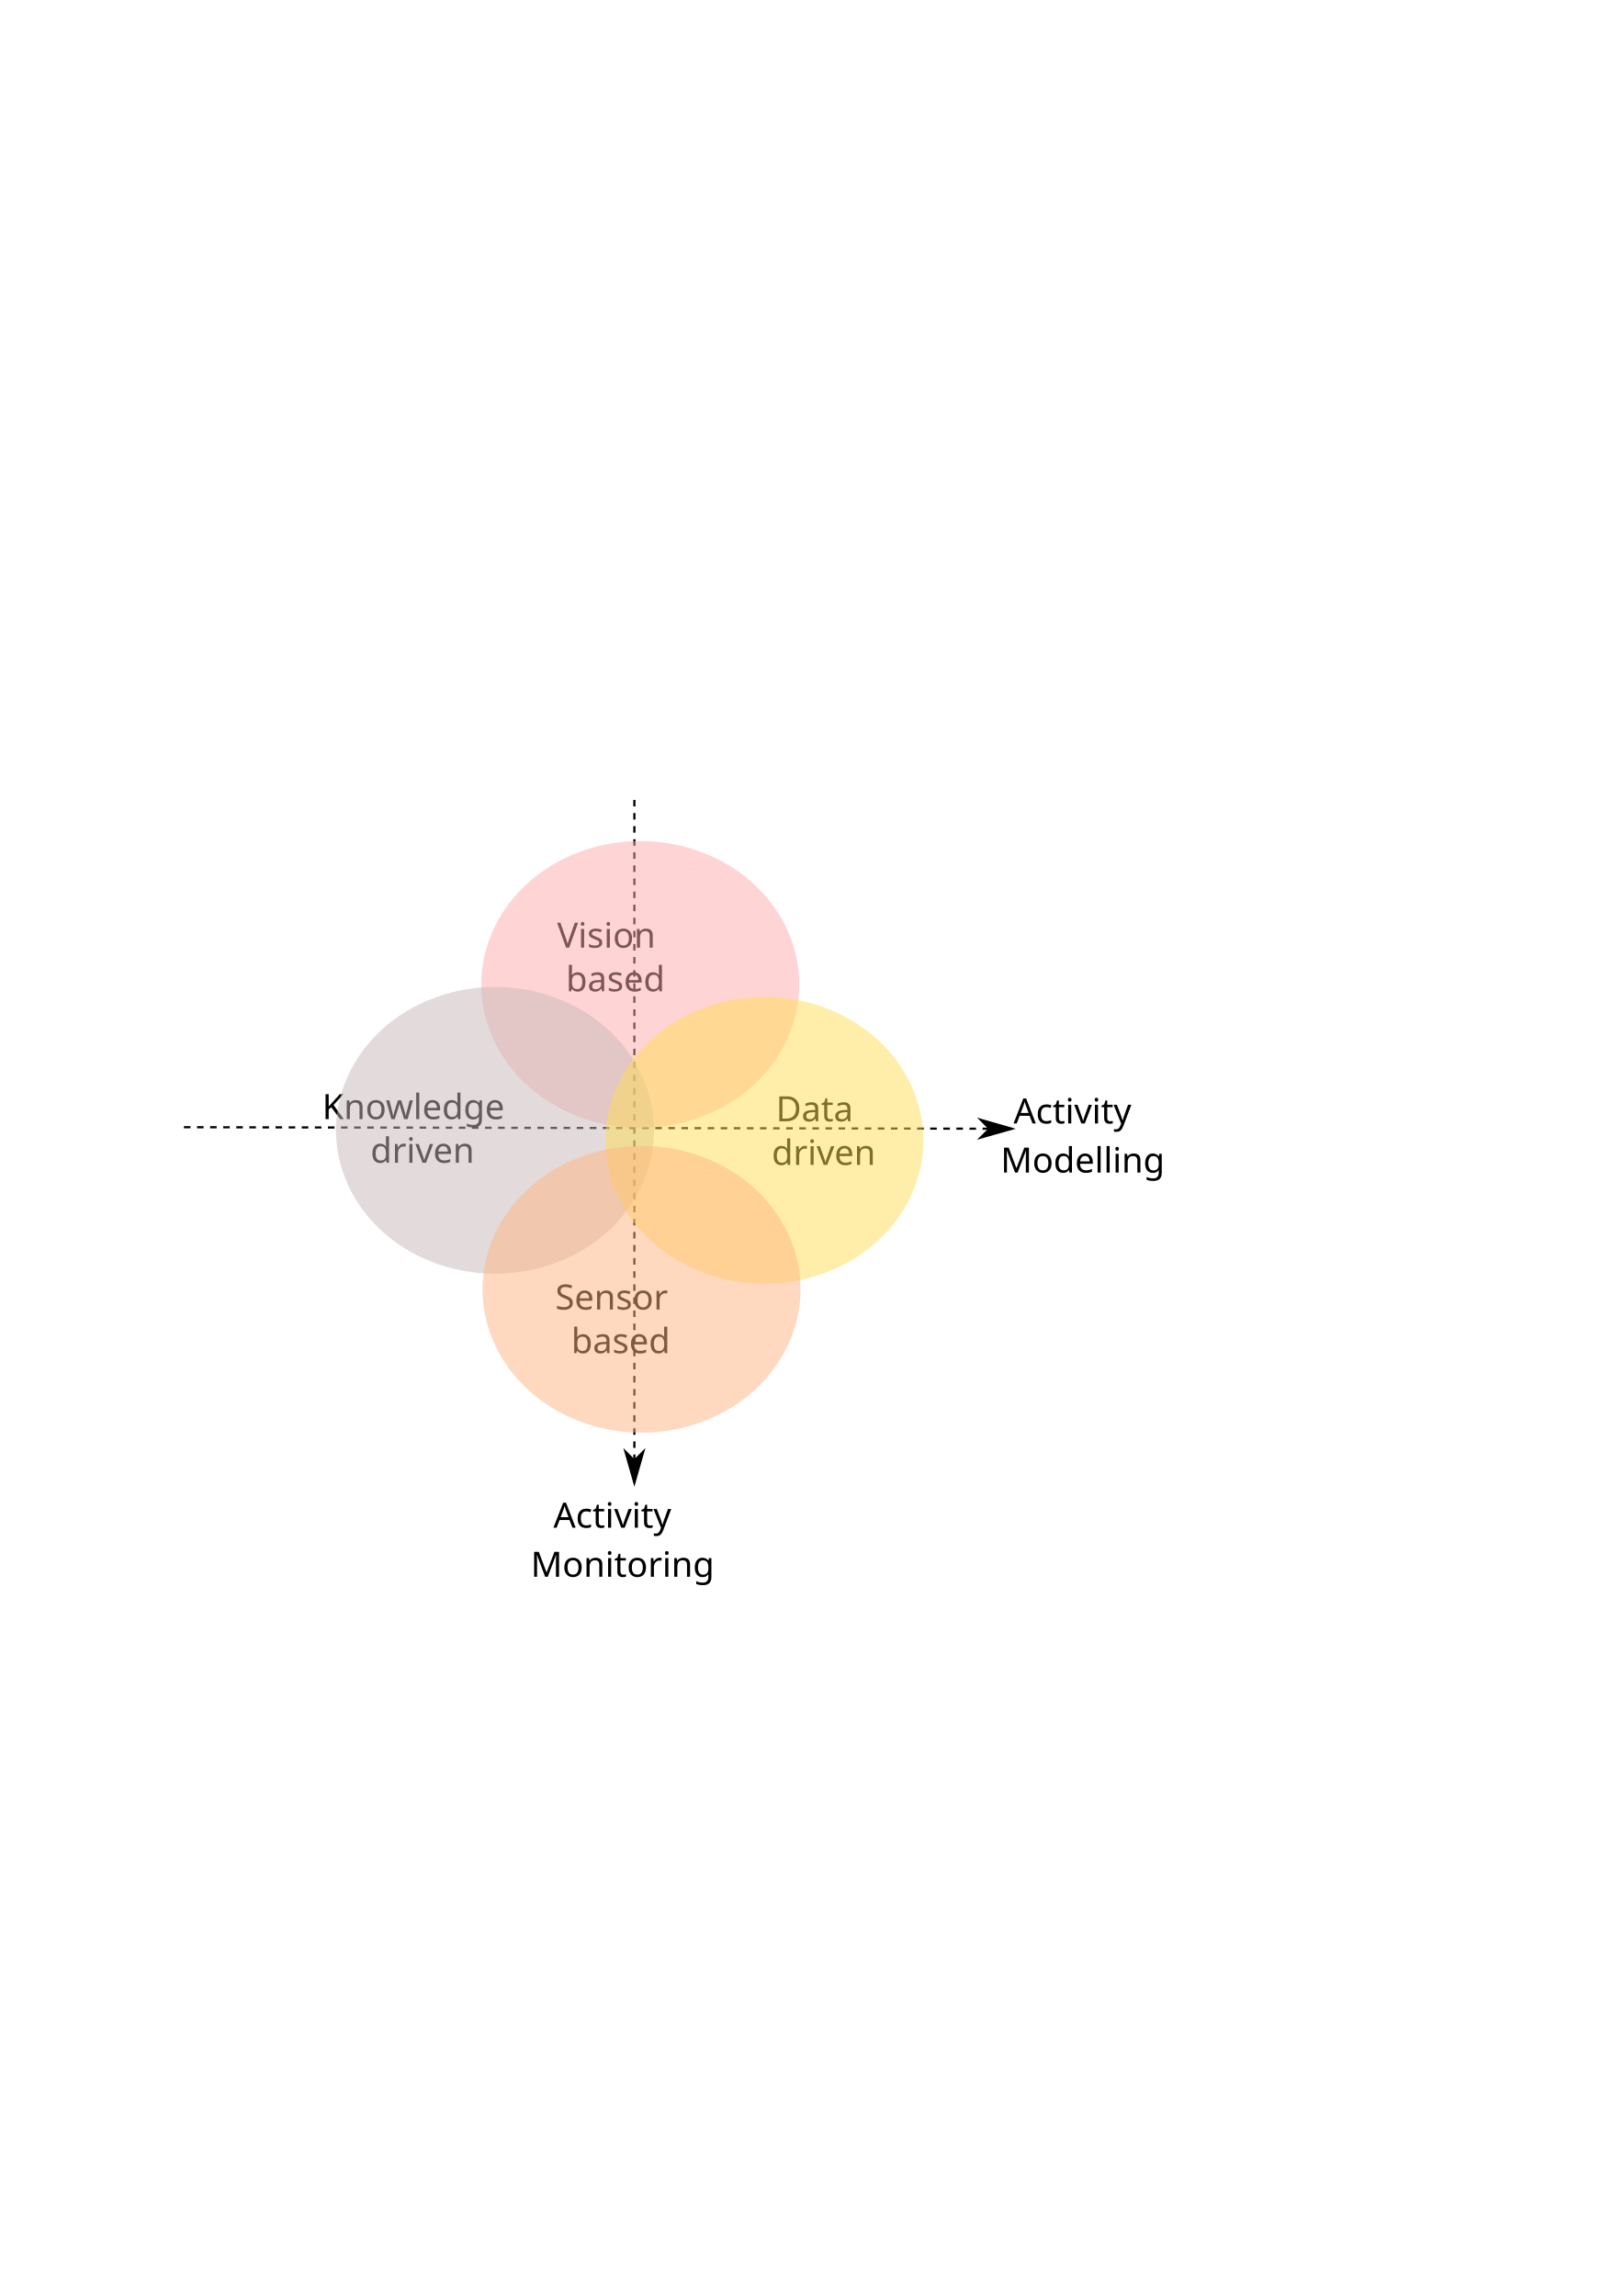
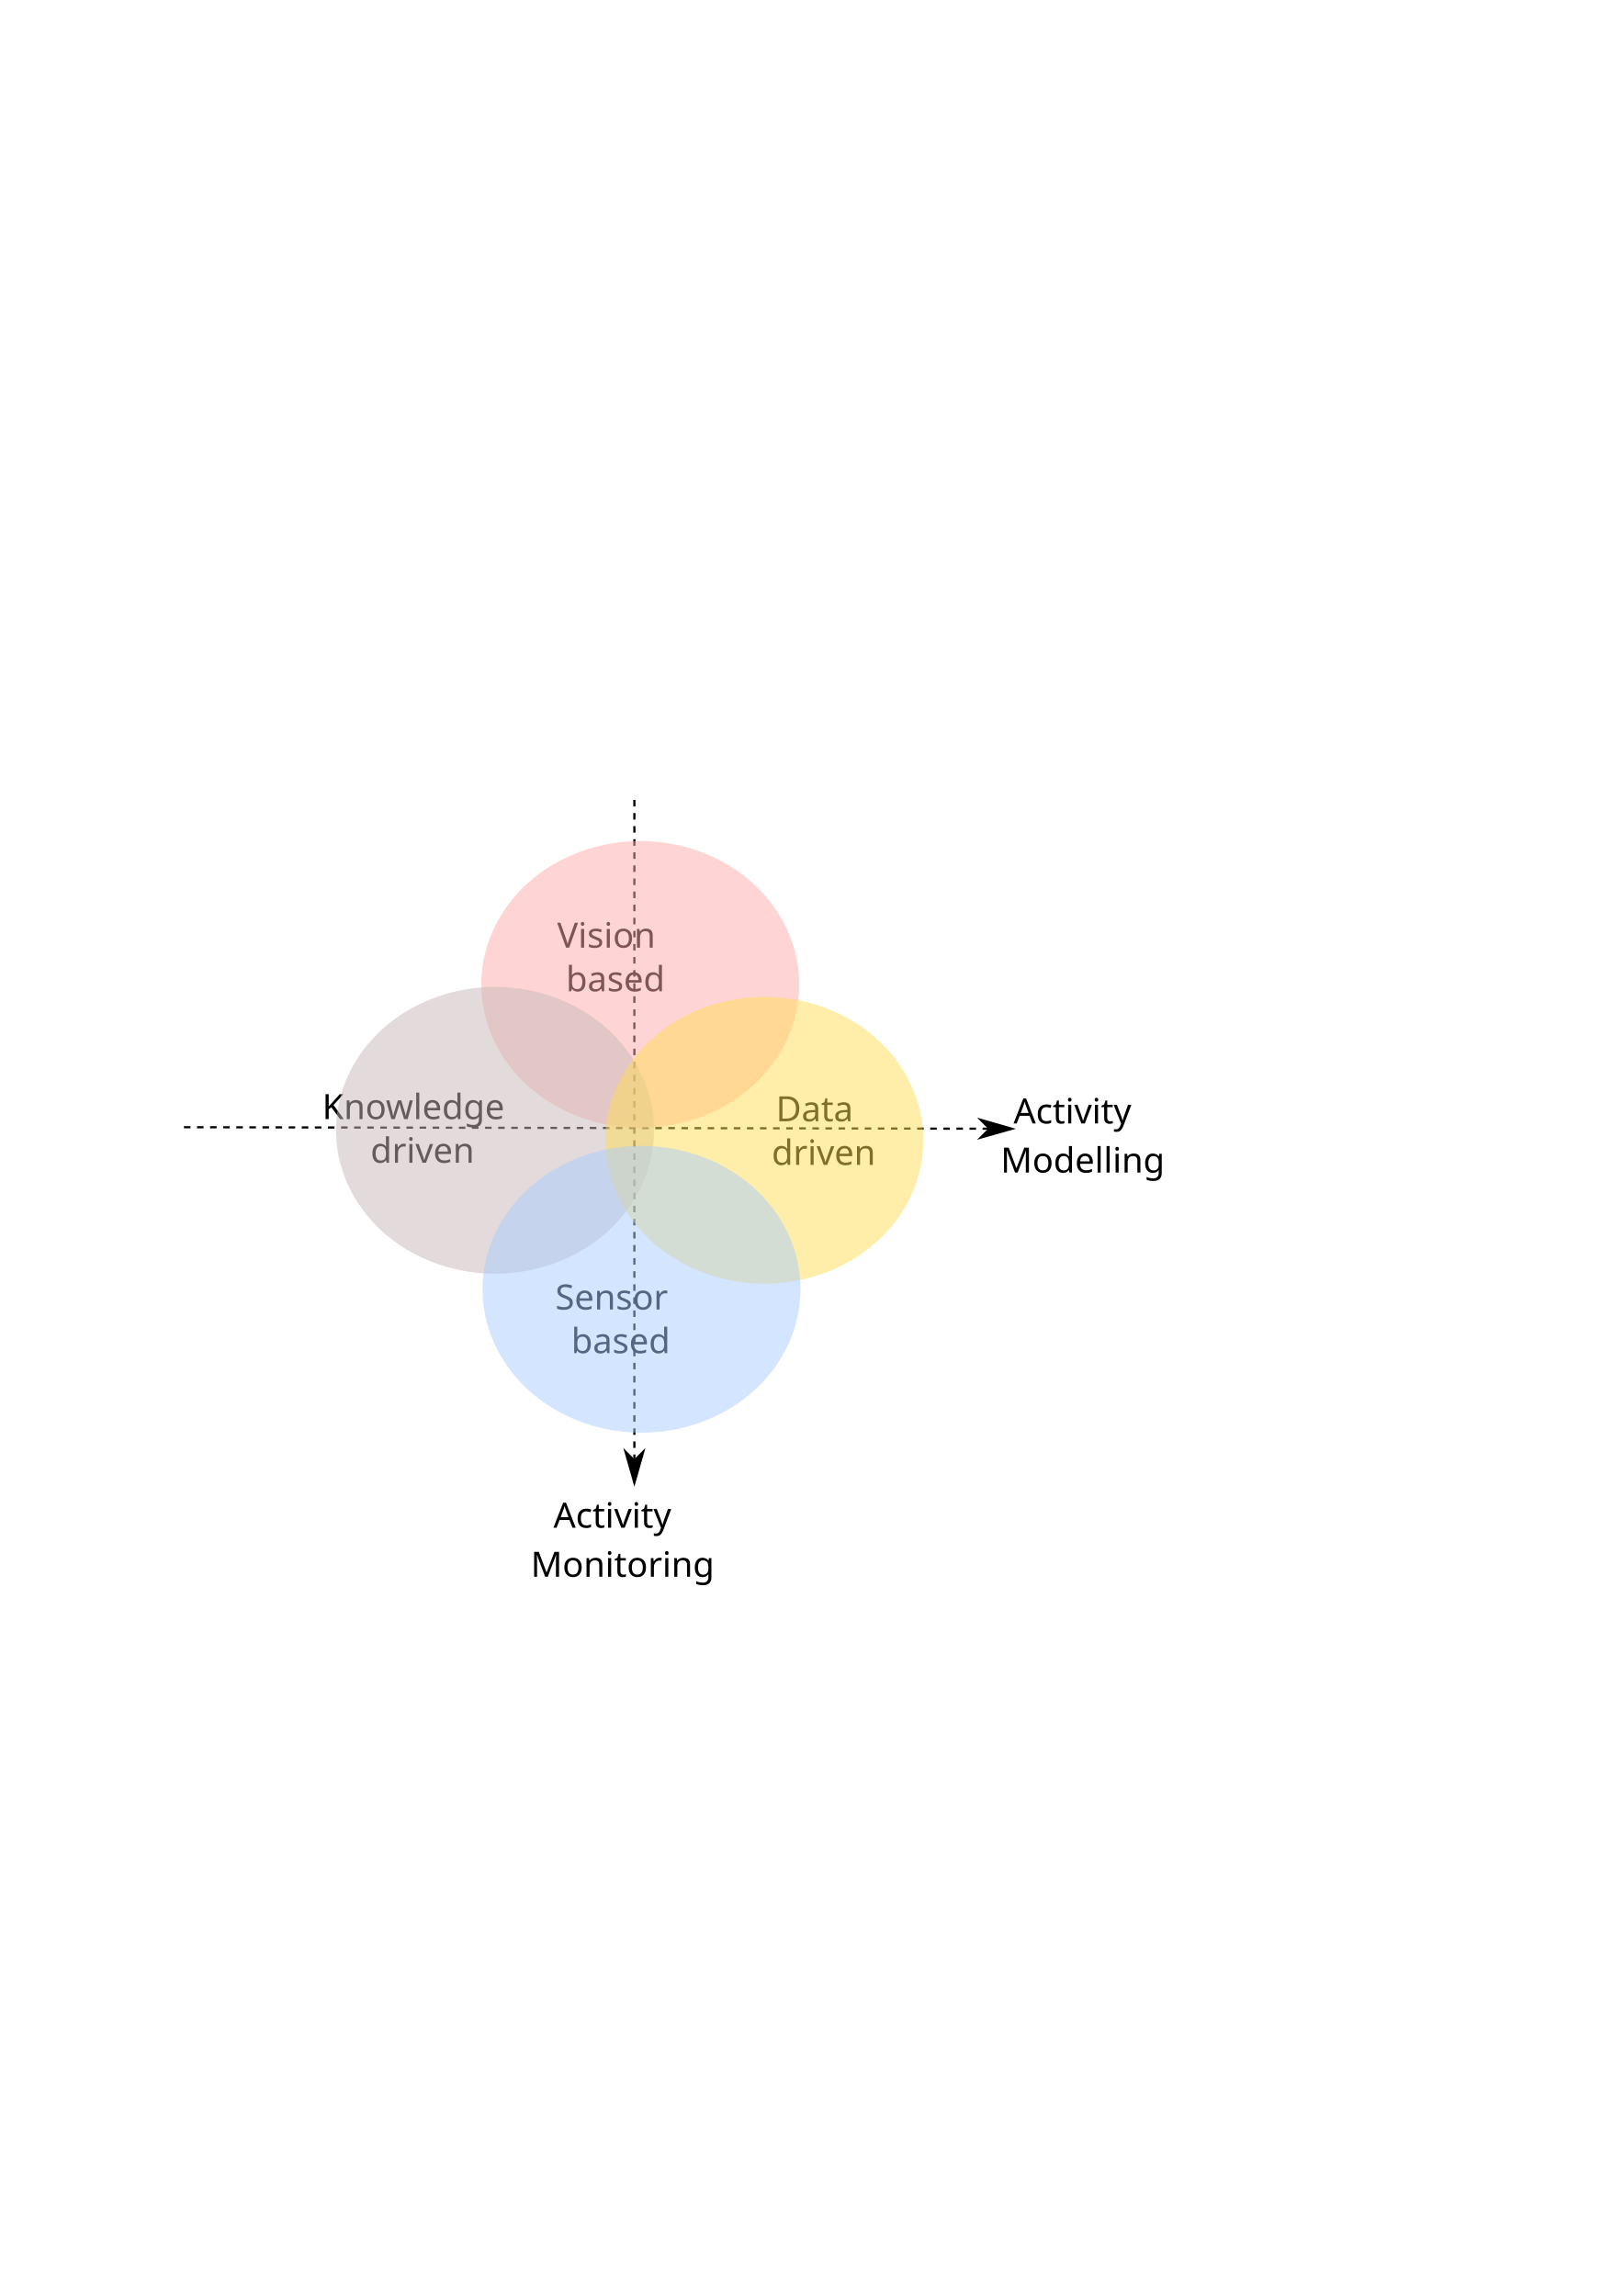
<svg xmlns="http://www.w3.org/2000/svg" width="744.094" height="1052.362" id="svg2" version="1.1">
  <defs id="defs4">
    <marker orient="auto" refY="0.0" refX="0.0" id="Arrow1Lend" style="overflow:visible;">
      <path id="path3900" d="M 0.0,0.0 L 5.0,-5.0 L -12.5,0.0 L 5.0,5.0 L 0.0,0.0 z " style="fill-rule:evenodd;stroke:#000000;stroke-width:1.0pt;" transform="scale(0.8) rotate(180) translate(12.5,0)" />
    </marker>
  </defs>
  <g id="layer1">
    <path style="fill:none;stroke:#000000;stroke-width:1;stroke-linecap:butt;stroke-linejoin:miter;stroke-opacity:1;marker-end:url(#Arrow1Lend);stroke-miterlimit:4;stroke-dasharray:3,3;stroke-dashoffset:0" d="m 290.714,366.648 0,312.857" id="path4339" />
    <path style="fill:none;stroke:#000000;stroke-width:1;stroke-linecap:butt;stroke-linejoin:miter;stroke-opacity:1;marker-end:url(#Arrow1Lend);stroke-miterlimit:4;stroke-dasharray:3,3;stroke-dashoffset:0" d="m 84.286,516.648 379.286,0.714" id="path3891" />
    <text xml:space="preserve" style="font-size:16px;font-style:normal;font-weight:normal;text-align:center;line-height:125%;letter-spacing:0px;word-spacing:0px;text-anchor:middle;fill:#000000;fill-opacity:1;stroke:none;font-family:Sans" x="387.857" y="513.934" id="text3847">
      <tspan id="tspan3849" x="387.857" y="513.934">Data</tspan>
      <tspan x="387.857" y="533.934" id="tspan3851">driven</tspan>
    </text>
    <text xml:space="preserve" style="font-size:16px;font-style:normal;font-weight:normal;text-align:center;line-height:125%;letter-spacing:0px;word-spacing:0px;text-anchor:middle;fill:#000000;fill-opacity:1;stroke:none;font-family:Sans" x="204" y="512.934" id="text3841">
      <tspan id="tspan3843" x="204" y="512.934">Knowledge</tspan>
      <tspan x="204" y="532.934" id="tspan3845">driven</tspan>
    </text>
    <text xml:space="preserve" style="font-size:16px;font-style:normal;font-weight:normal;text-align:center;line-height:125%;letter-spacing:0px;word-spacing:0px;text-anchor:middle;fill:#000000;fill-opacity:1;stroke:none;font-family:Sans" x="294.857" y="600.219" id="text3835">
      <tspan id="tspan3837" x="294.857" y="600.219">Sensor</tspan>
      <tspan x="294.857" y="620.219" id="tspan3839">based</tspan>
    </text>
    <text xml:space="preserve" style="font-size:16px;font-style:normal;font-weight:normal;text-align:center;line-height:125%;letter-spacing:0px;word-spacing:0px;text-anchor:middle;fill:#000000;fill-opacity:1;stroke:none;font-family:Sans" x="292.429" y="434.362" id="text3829">
      <tspan id="tspan3831" x="292.429" y="434.362">Vision</tspan>
      <tspan x="292.429" y="454.362" id="tspan3833">based</tspan>
    </text>
    <text xml:space="preserve" style="font-size:18px;font-style:normal;font-weight:normal;text-align:center;line-height:125%;letter-spacing:0px;word-spacing:0px;text-anchor:middle;fill:#000000;fill-opacity:1;stroke:none;font-family:Sans" x="297" y="700.219" id="text3823">
      <tspan id="tspan3825" x="297" y="700.219" style="font-size:16px">Activity</tspan>
      <tspan x="297" y="722.719" id="tspan3827" style="font-size:16px">Monitoring</tspan>
    </text>
    <text xml:space="preserve" style="font-size:18px;font-style:normal;font-weight:normal;text-align:center;line-height:125%;letter-spacing:0px;word-spacing:0px;text-anchor:middle;fill:#000000;fill-opacity:1;stroke:none;font-family:Sans" x="507.857" y="514.934" id="text3817">
      <tspan id="tspan3819" x="507.857" y="514.934" style="font-size:16px">Activity</tspan>
      <tspan x="507.857" y="537.434" id="tspan3821" style="font-size:16px">Modelling</tspan>
    </text>
    <path style="fill:#ffaaaa;fill-opacity:0.502;stroke:none" id="path3755" d="m 219.439,592.118 a 72.857,65.714 0 1 1 1.783,-0.655" transform="translate(100.5714,-79.71429)" />
    <path style="fill:#c8b7b7;fill-opacity:0.502;stroke:none" id="path3755-1" d="m 219.439,592.118 a 72.857,65.714 0 1 1 1.783,-0.655" transform="translate(34.001,-12.85713)" />
    <path style="fill:#ffdd55;fill-opacity:0.502;stroke:none" id="path3755-1-3" d="m 219.439,592.118 a 72.857,65.714 0 1 1 1.783,-0.655" transform="translate(157.4296,-8.285697)" />
-     <path style="fill:#ffb380;fill-opacity:0.502;stroke:none" id="path3755-4" d="m 219.439,592.118 a 72.857,65.714 0 1 1 1.783,-0.655" transform="translate(101.1439,60.00002)" />
+     <path style="fill:#aaccff;fill-opacity:0.502;stroke:none" id="path3755-4" d="m 219.439,592.118 a 72.857,65.714 0 1 1 1.783,-0.655" transform="translate(101.1439,60.00002)" />
  </g>
</svg>
